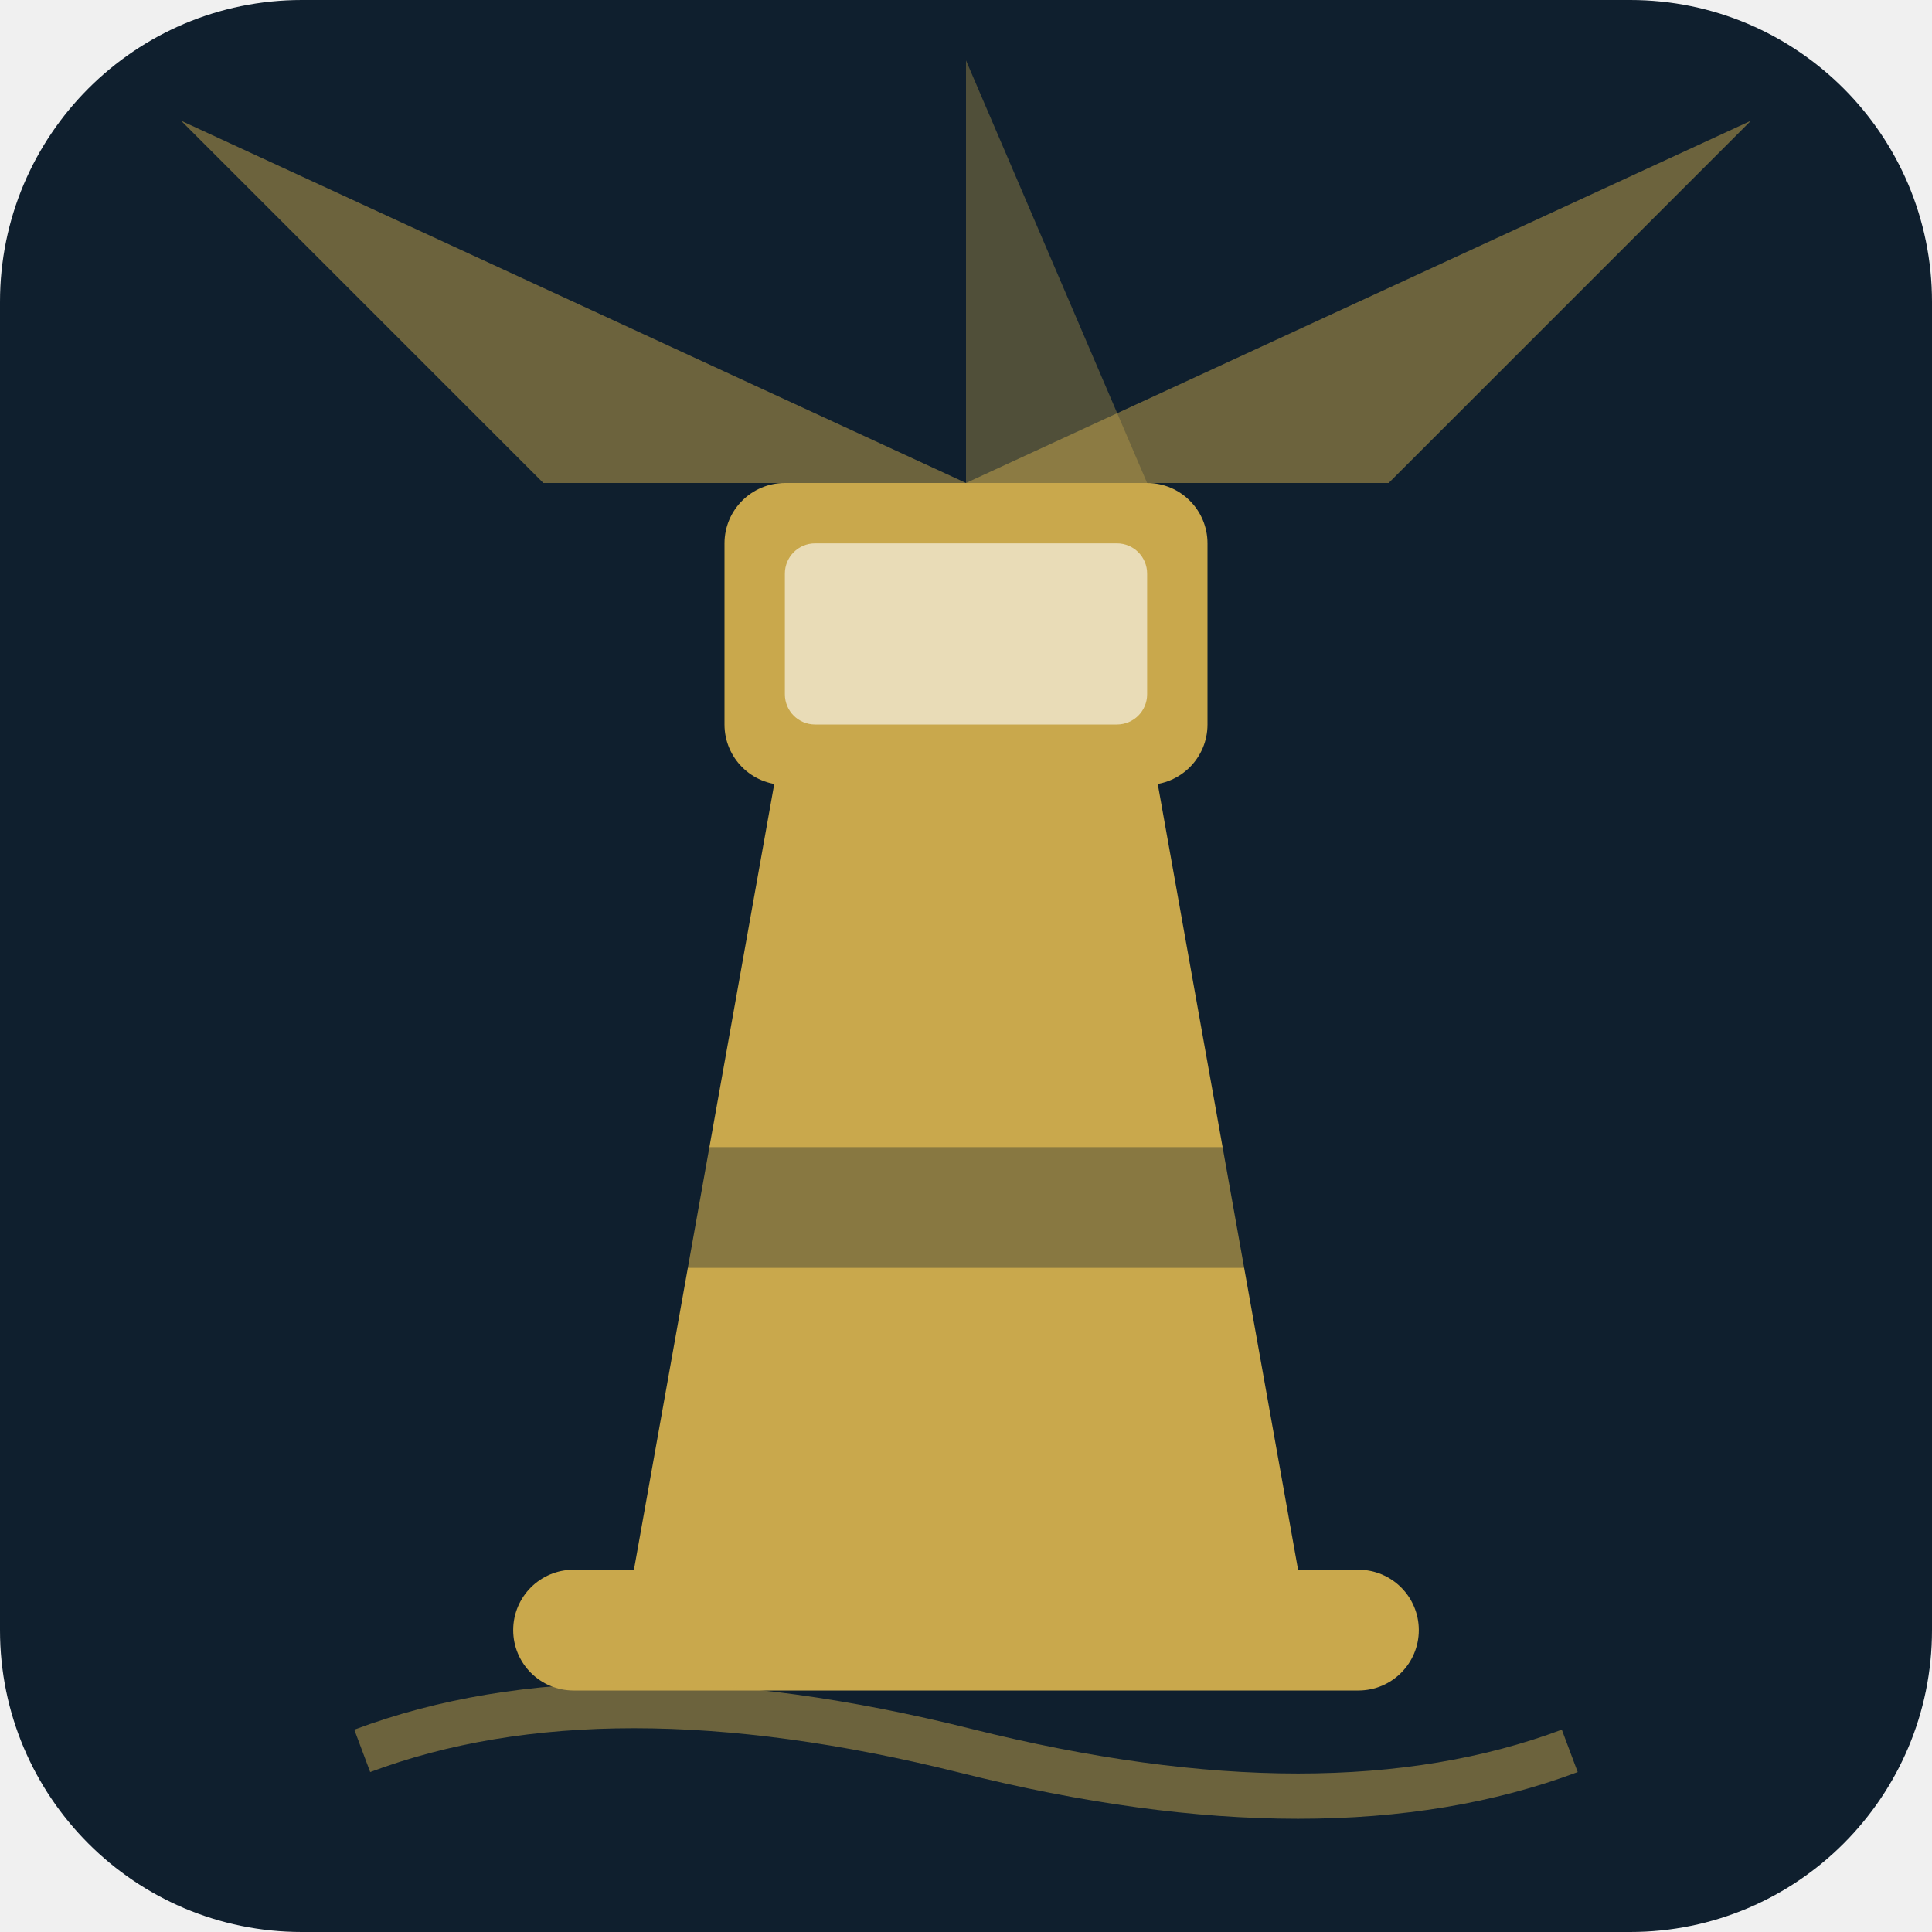
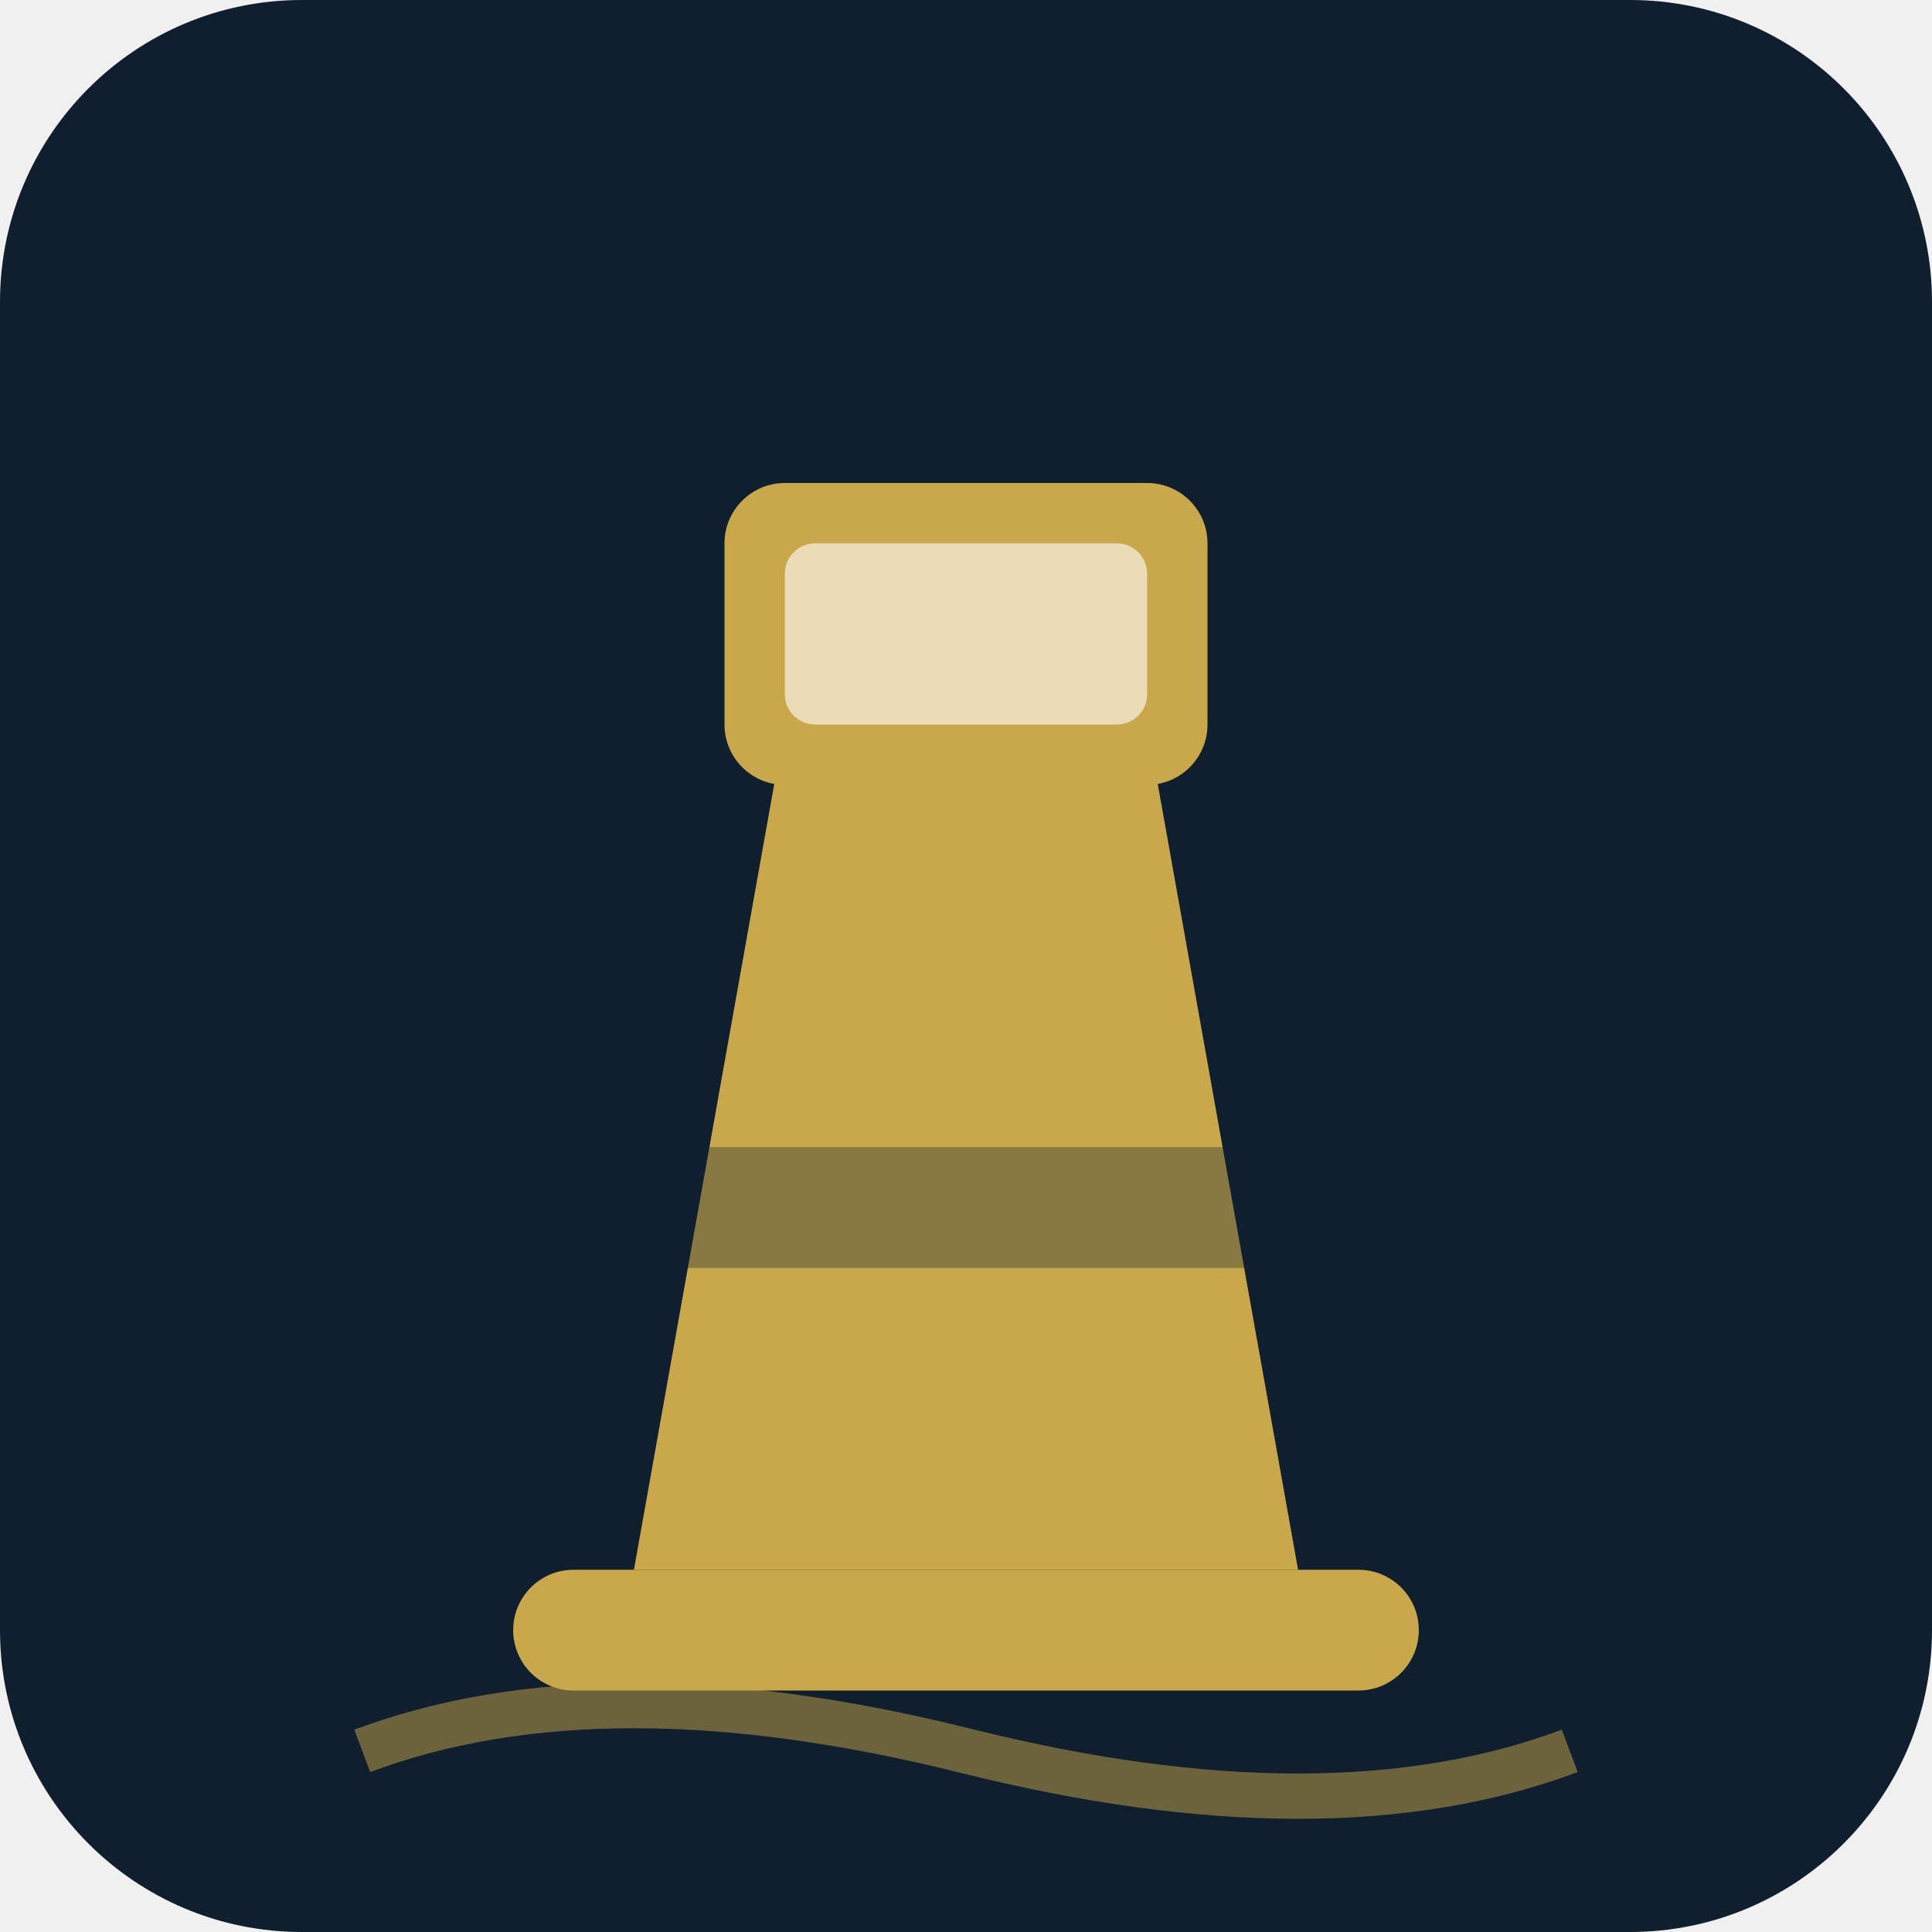
<svg xmlns="http://www.w3.org/2000/svg" viewBox="0 0 64 64">
  <rect width="64" height="64" rx="10" fill="#0f1f2e" />
-   <polygon points="32,16 6,4 18,16" fill="#c9a84c" opacity="0.5" />
-   <polygon points="32,16 58,4 46,16" fill="#c9a84c" opacity="0.5" />
-   <polygon points="32,16 32,2 38,16" fill="#c9a84c" opacity="0.35" />
  <polygon points="21,52 43,52 38,24 26,24" fill="#c9a84c" />
  <rect x="21" y="38" width="22" height="4" fill="#0f1f2e" opacity="0.35" />
  <rect x="24" y="16" width="16" height="10" rx="2" fill="#c9a84c" />
  <rect x="26" y="18" width="12" height="6" rx="1" fill="#fff" opacity="0.6" />
  <rect x="17" y="52" width="30" height="4" rx="2" fill="#c9a84c" />
  <path d="M12 58 Q20 55 32 58 Q44 61 52 58" stroke="#c9a84c" stroke-width="1.5" fill="none" opacity="0.5" />
</svg>
